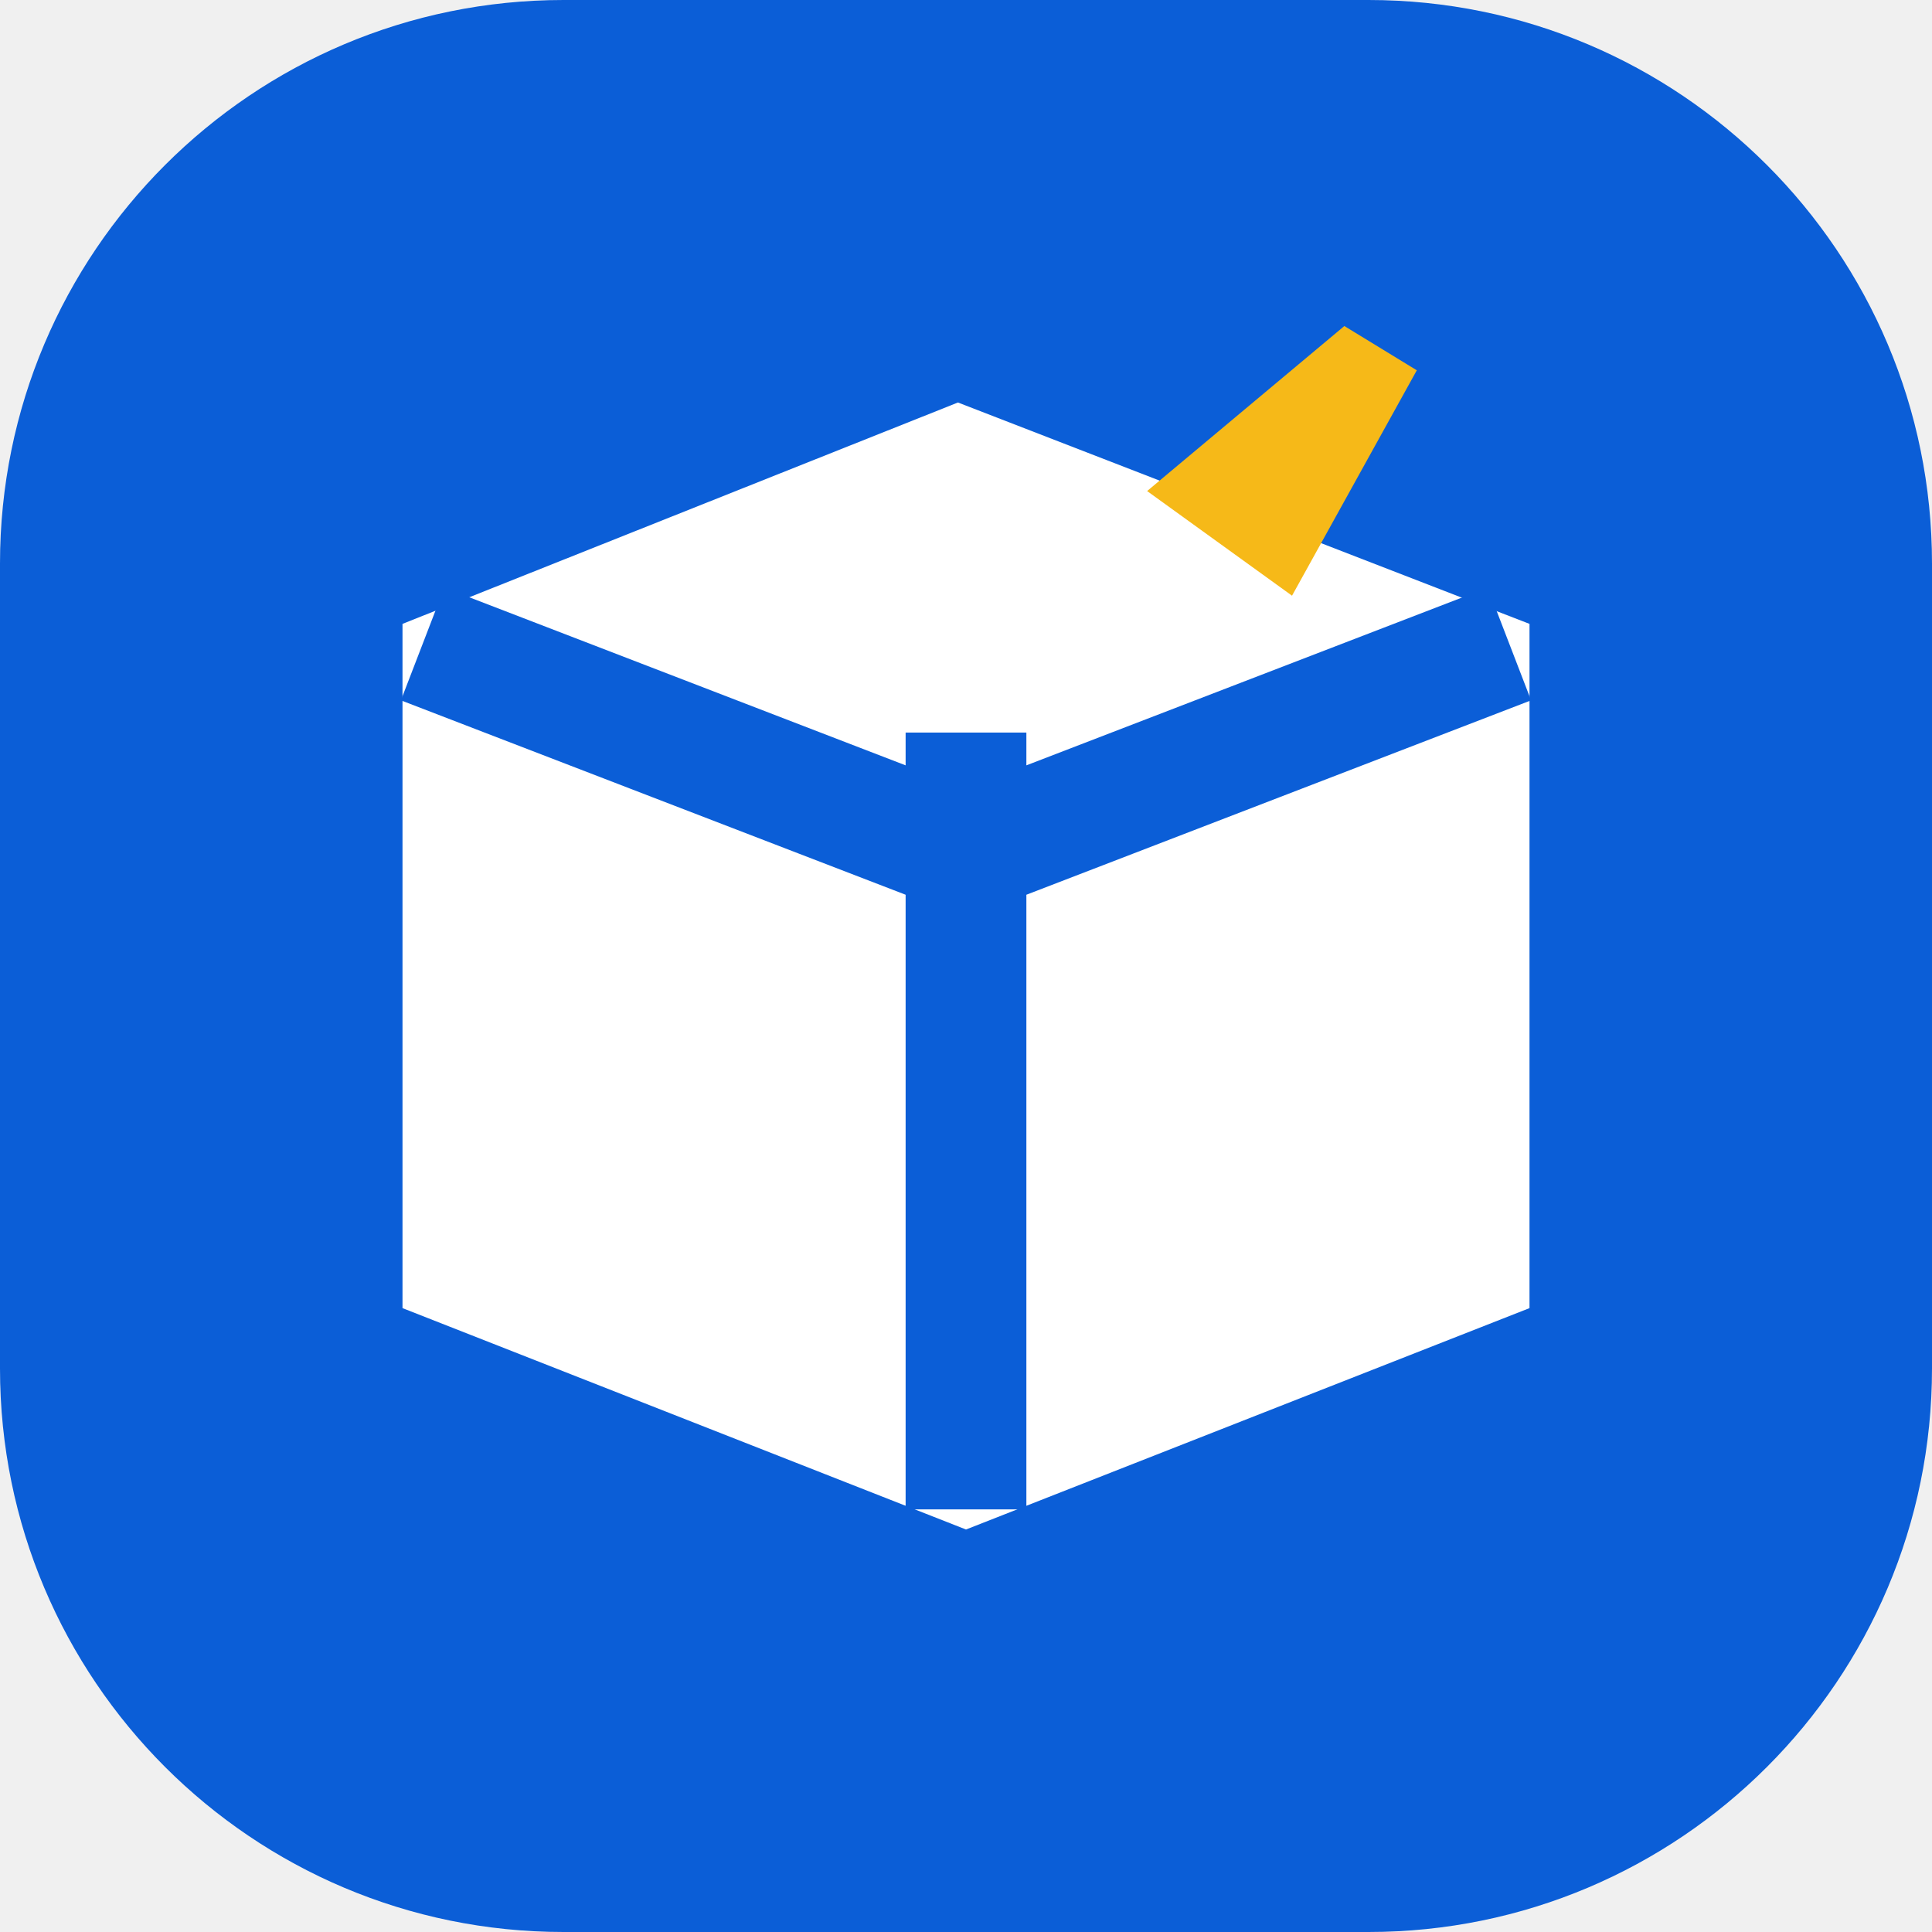
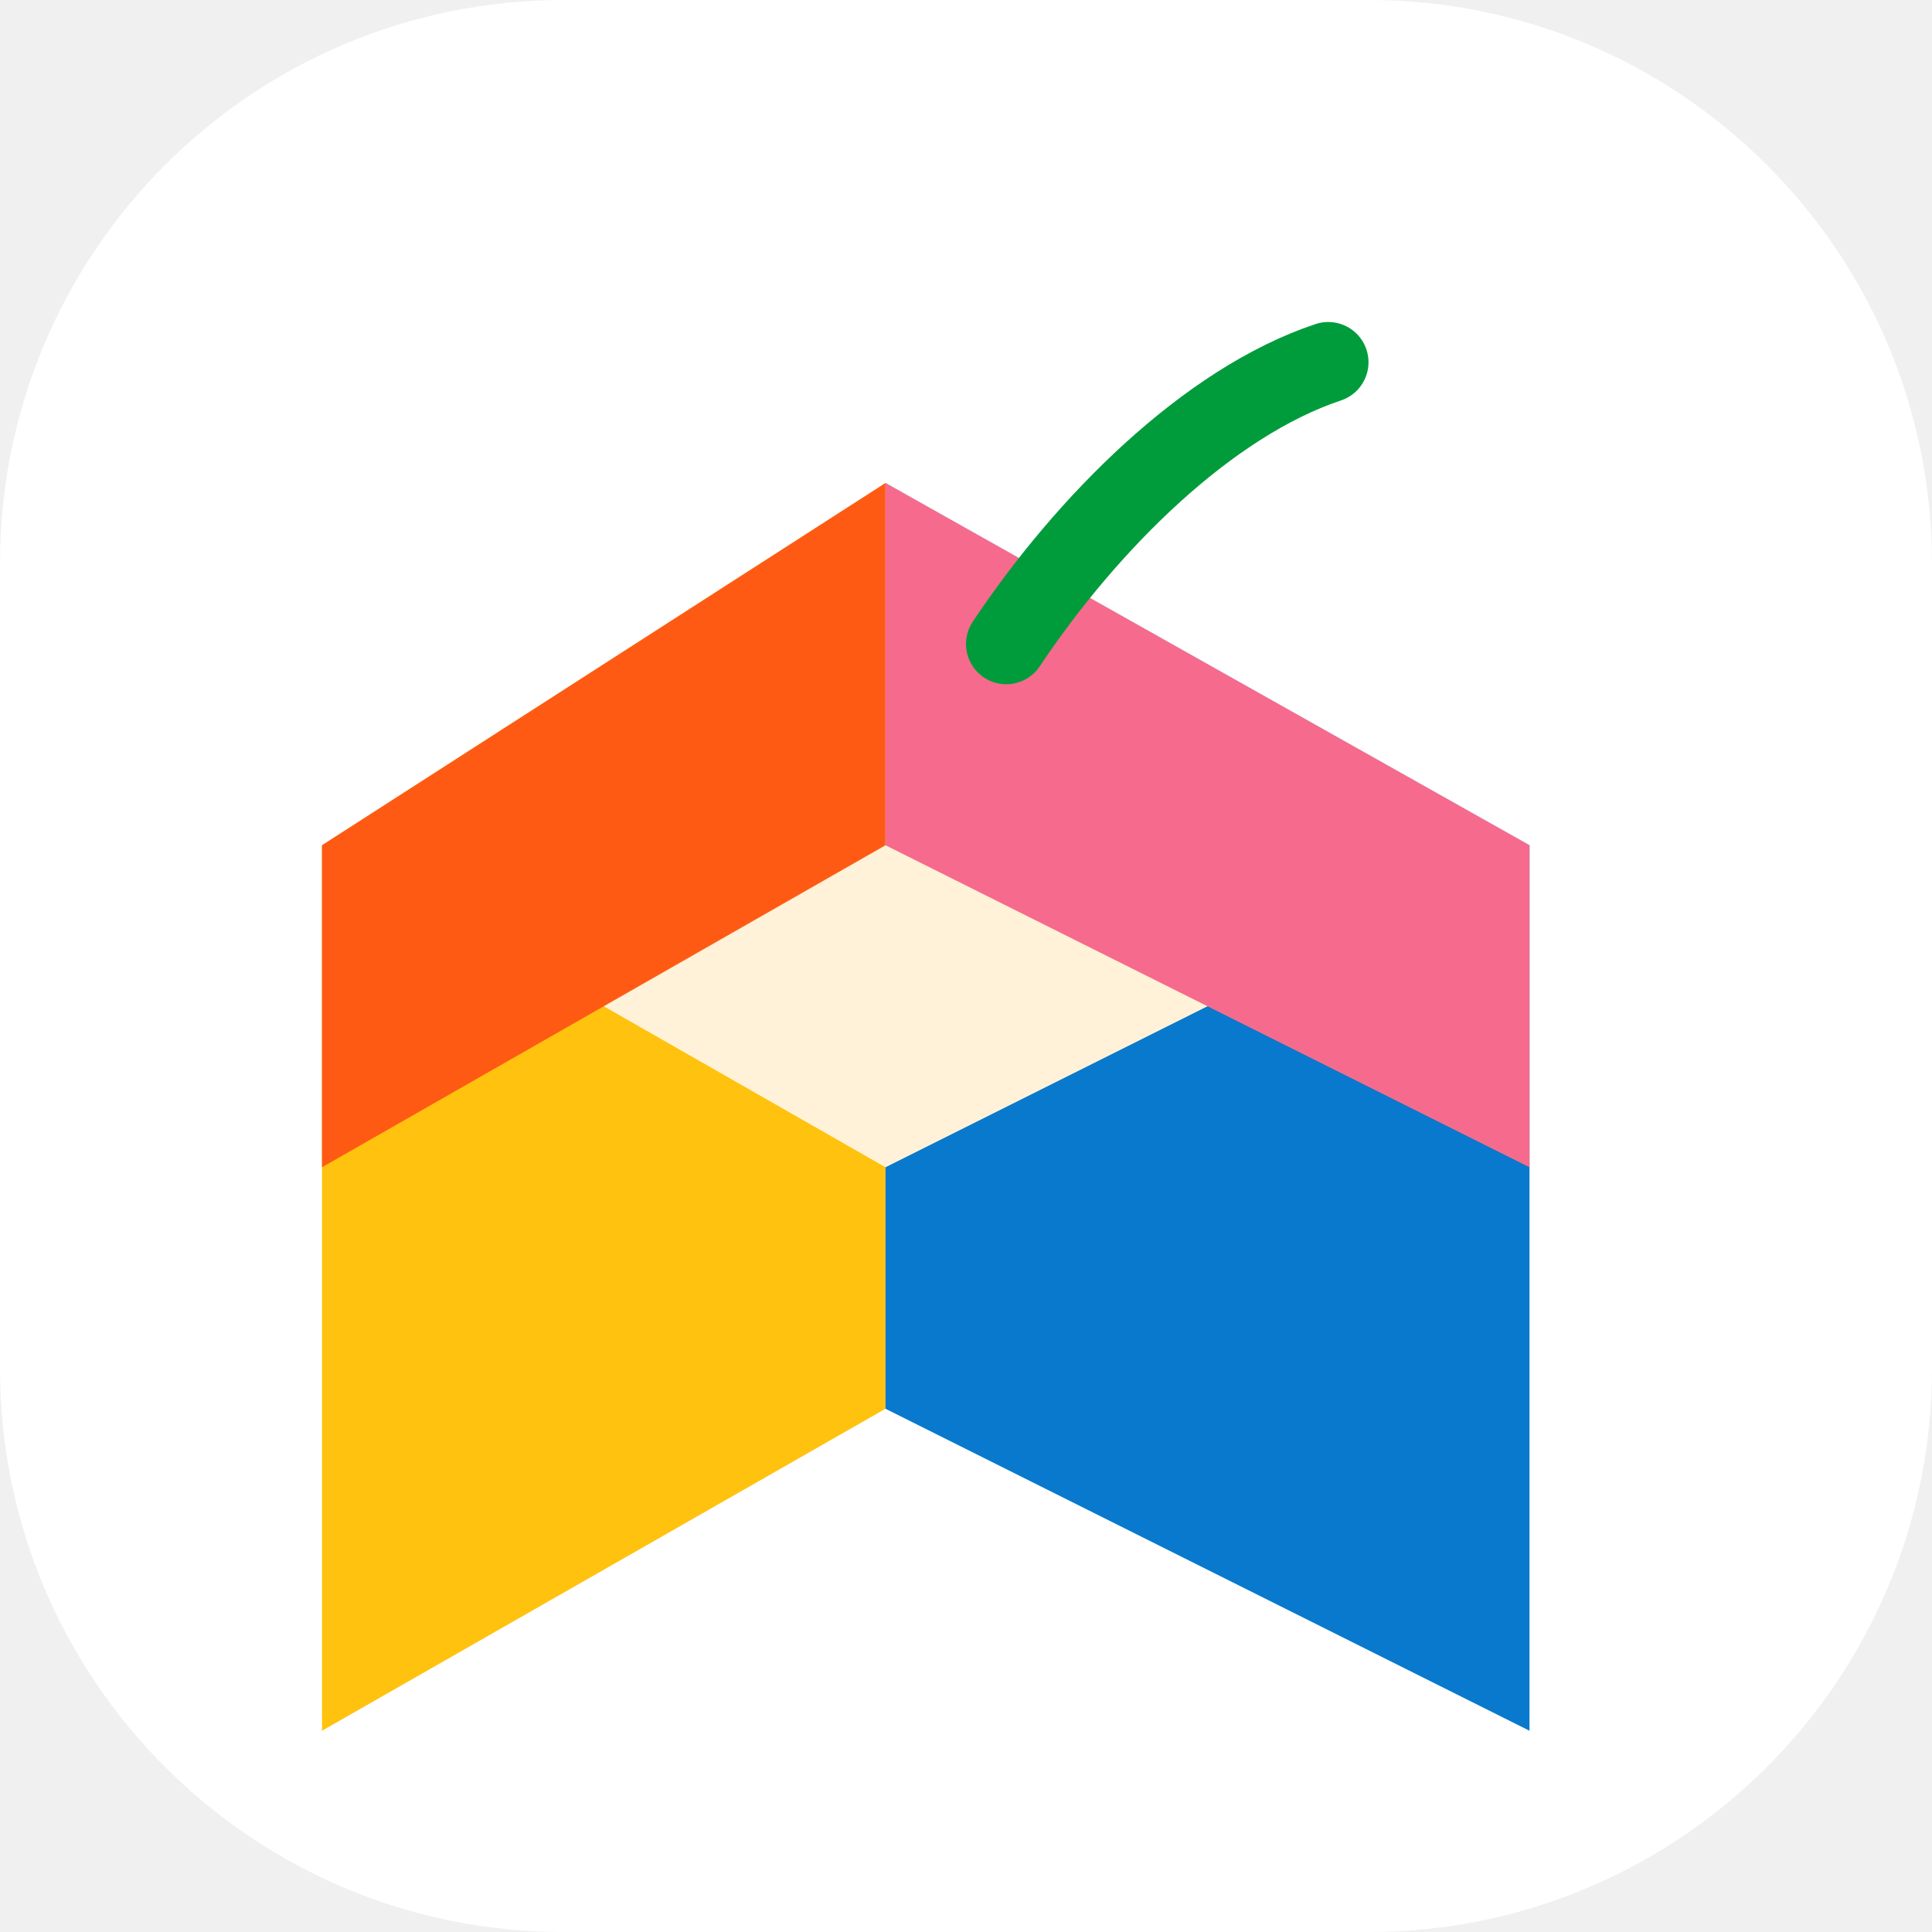
<svg xmlns="http://www.w3.org/2000/svg" viewBox="0 0 48 48">
-   <rect width="48" height="48" rx="14" fill="#0B5ED7" />
-   <path d="M10 15.5 23.8 10 38 15.5v17L24 38l-14-5.5v-17Z" fill="#fff" />
-   <path d="M24 18.2v19.3M10.5 16 24 21.2 37.5 16" fill="none" stroke="#0B5ED7" stroke-width="3" stroke-linejoin="round" />
-   <path d="m28.5 12.2 4.9-4.1 1.8 1.1-3.1 5.6" fill="#F6B918" />
+   <rect width="48" height="48" rx="14" fill="#fff" />
+   <path d="M8 21 22 12v23L8 43Z" fill="#FFC20E" />
+   <path d="M22 12 38 21v22L22 35Z" fill="#0879CC" />
+   <path d="M8 21 22 29l16-8-16-9Z" fill="#FFF2D9" />
+   <path d="m8 21 14-9v9L8 29Z" fill="#FF5A14" />
+   <path d="m22 12 16 9v8L22 21Z" fill="#F66A8D" />
+   <path d="M25 16c2-3 5-6 8-7" fill="none" stroke="#009C3B" stroke-width="2" stroke-linecap="round" />
</svg>
